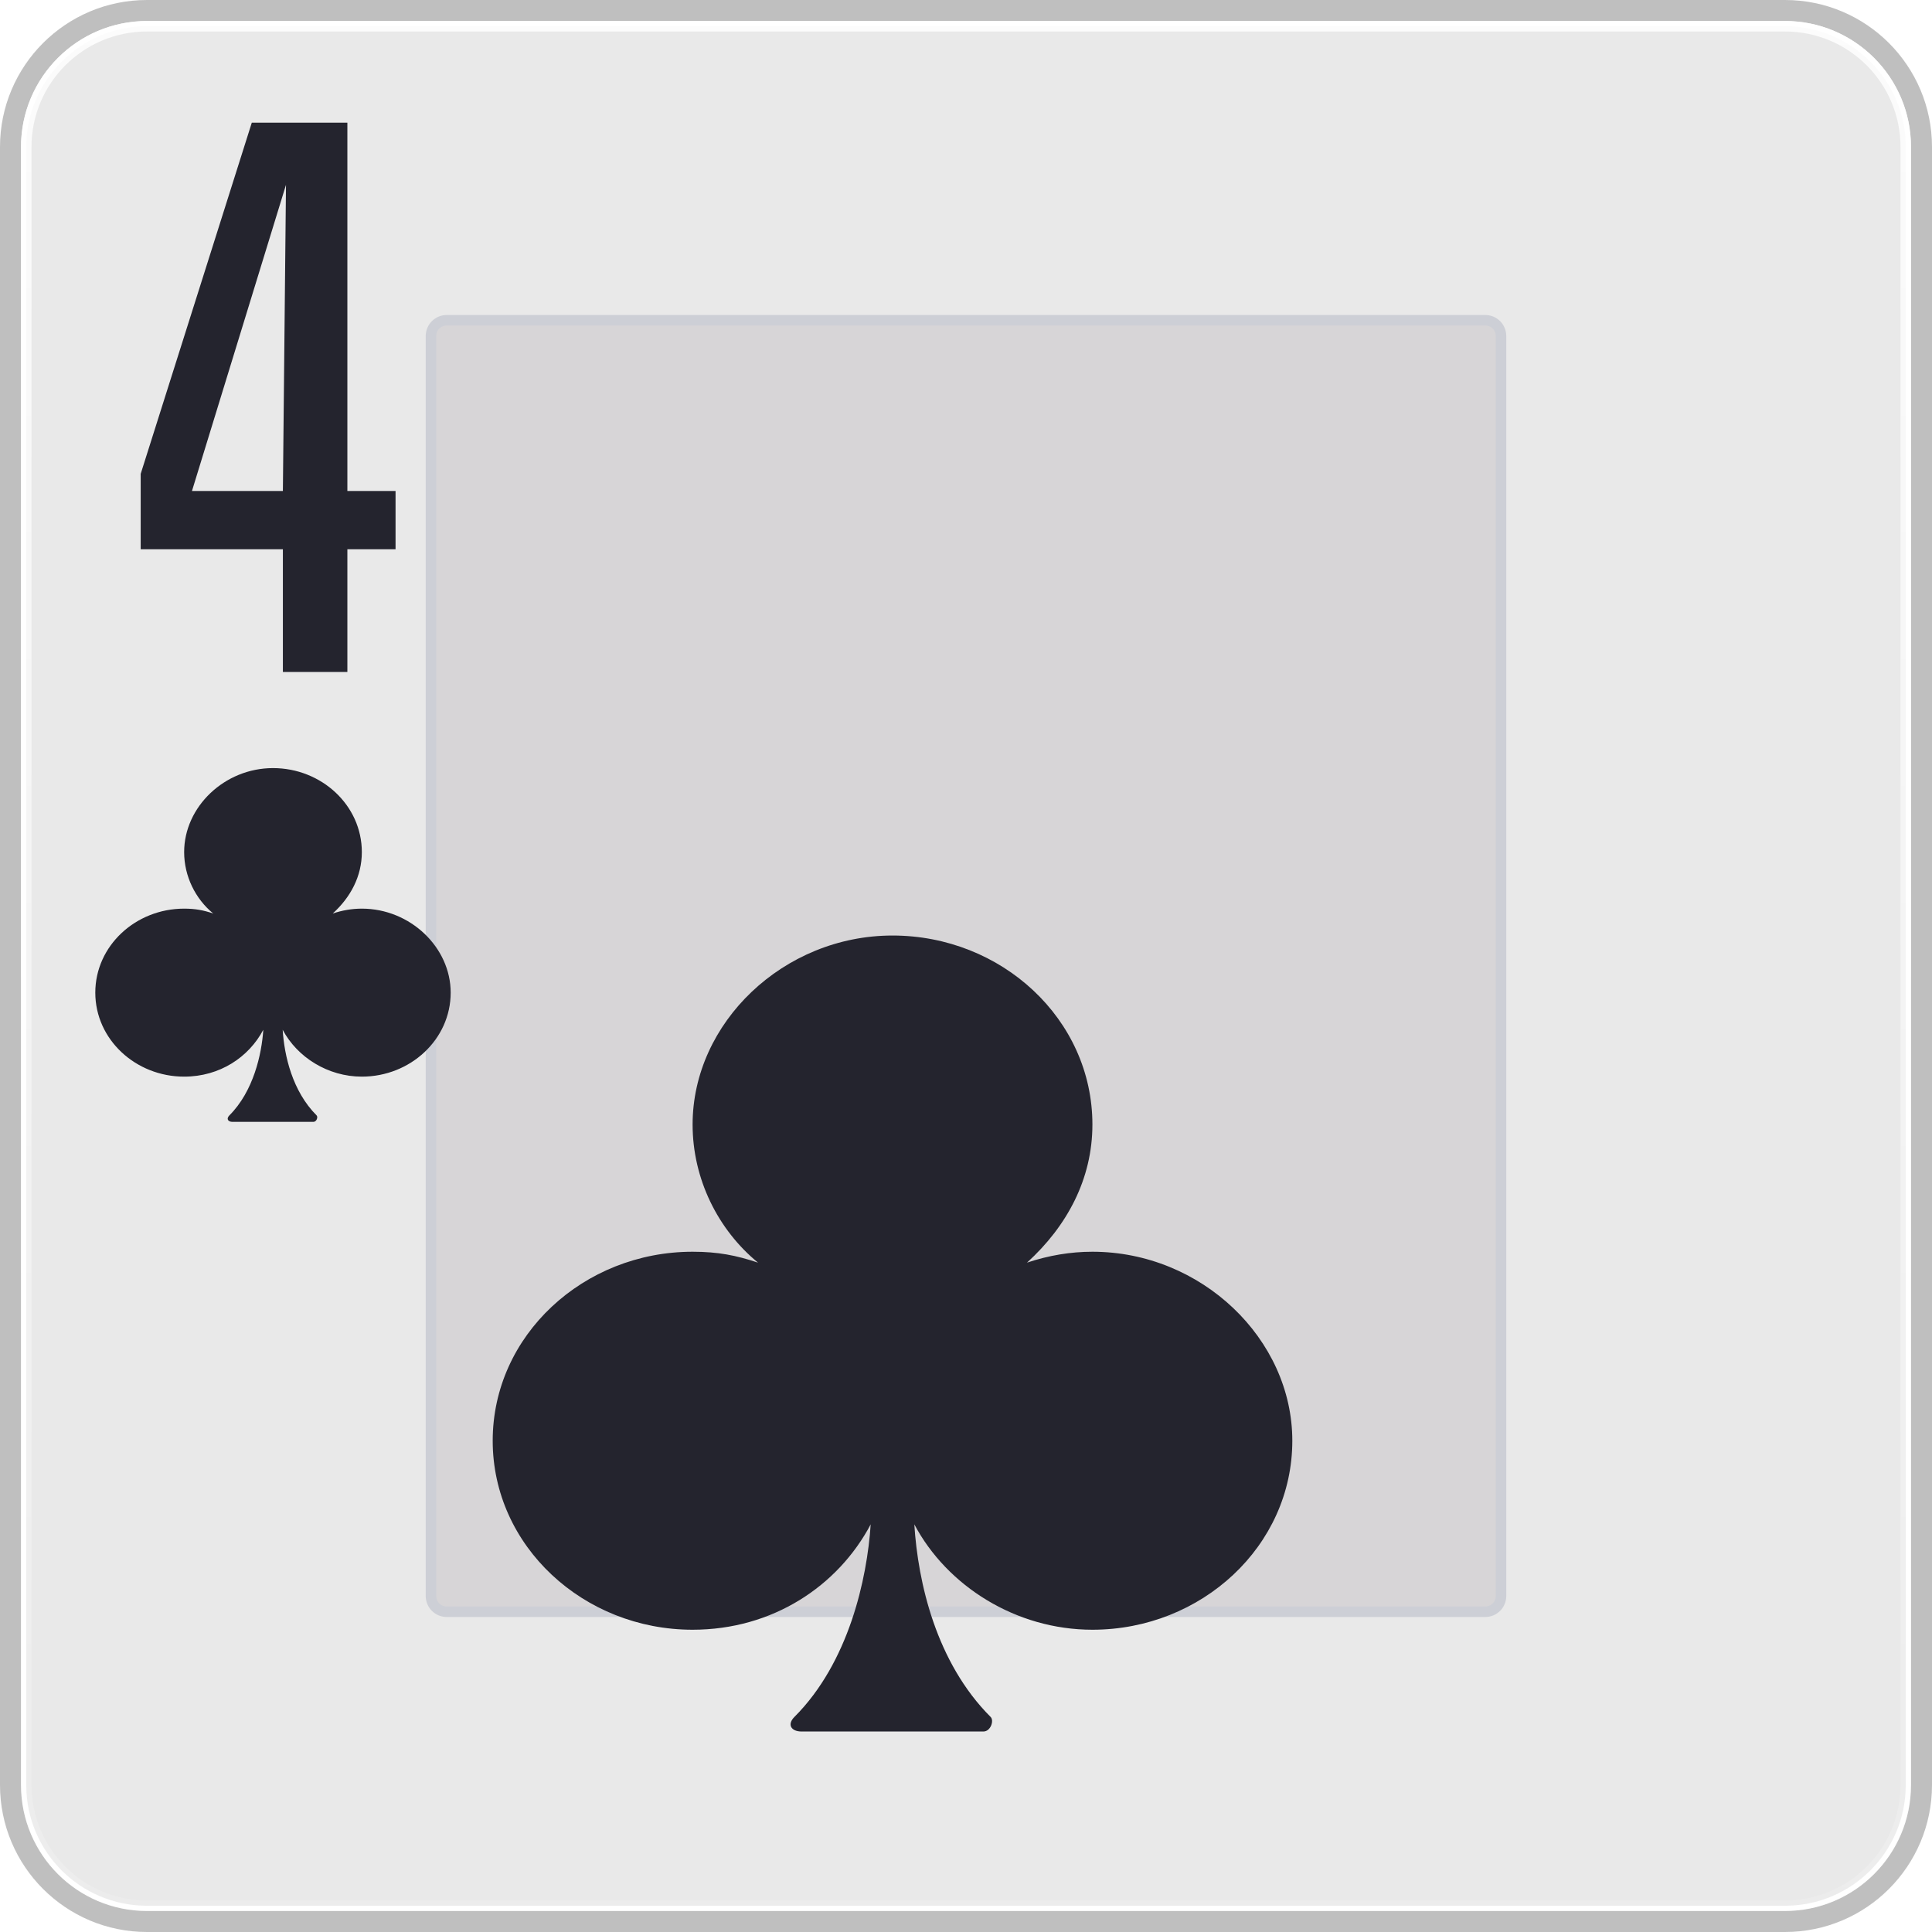
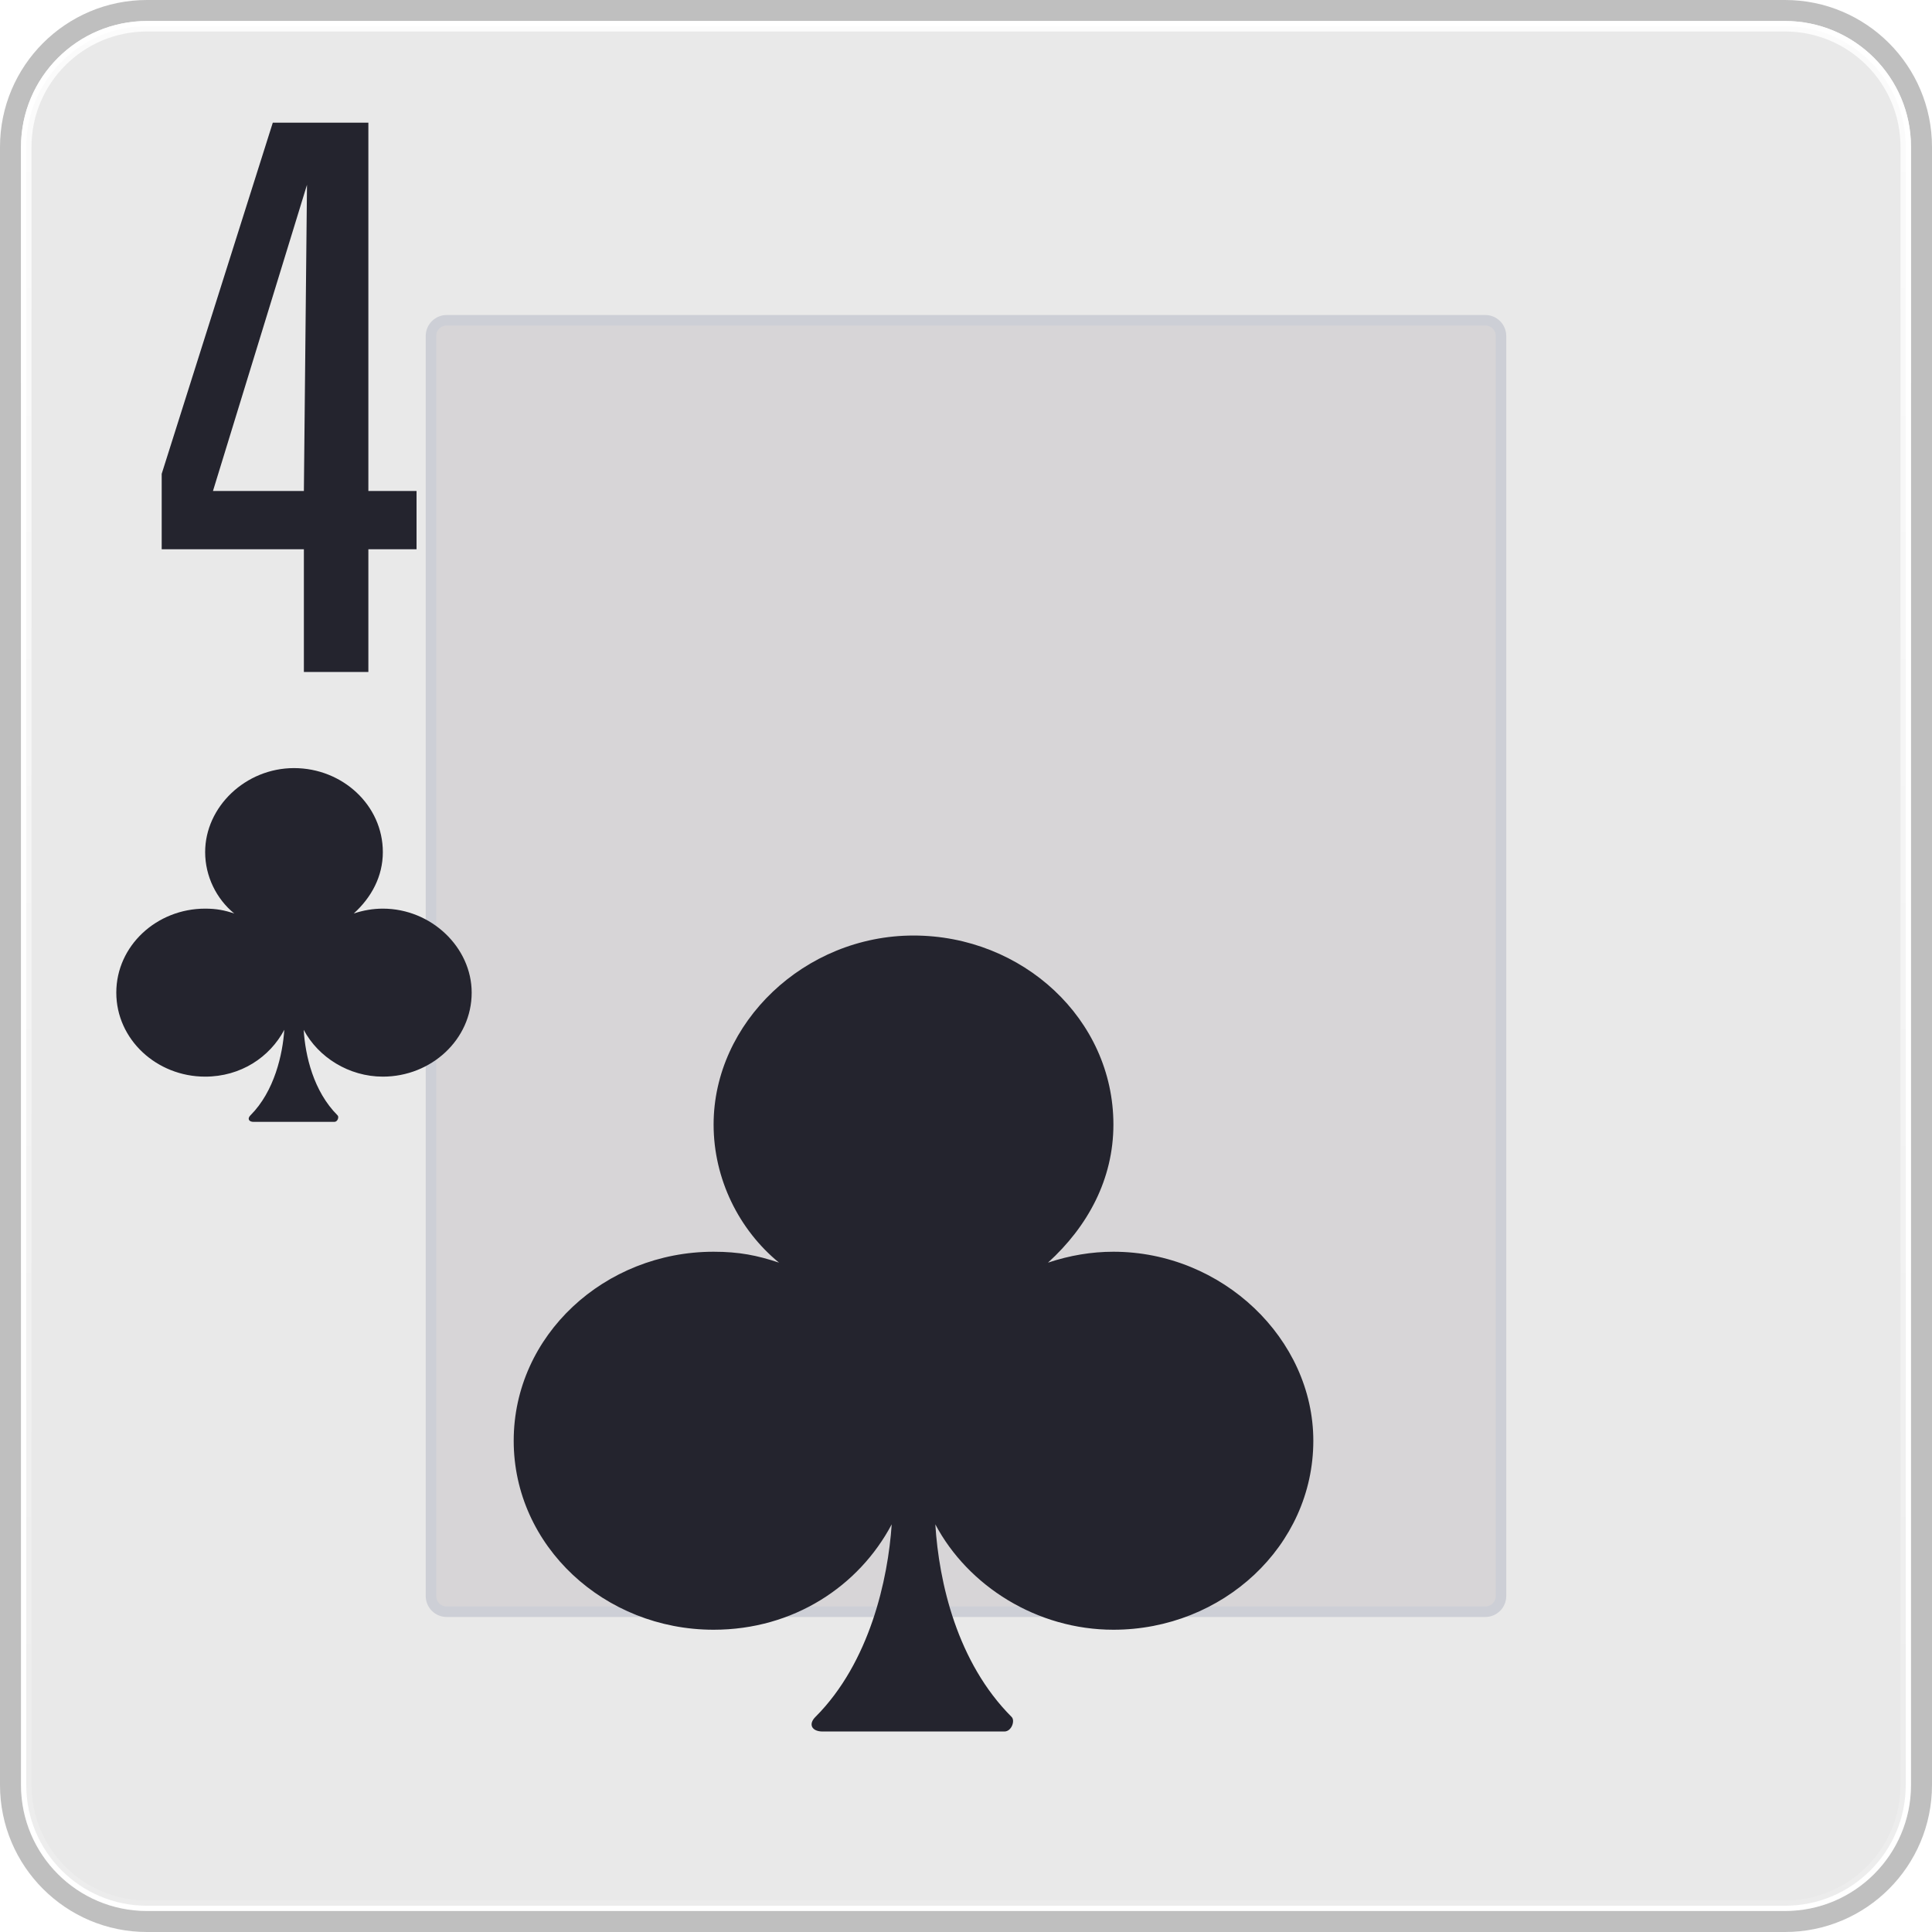
<svg xmlns="http://www.w3.org/2000/svg" width="184" height="184" viewBox="0 0 184 184" fill="none">
  <rect x="1" y="1" width="182" height="182" rx="13" stroke="black" stroke-opacity="0.25" stroke-width="2" />
  <rect x="2.5" y="2.5" width="179" height="179" rx="11.5" fill="#E9E9E9" stroke="url(#paint0_linear_324_104533)" />
  <rect x="41.045" y="30.5" width="101.909" height="123" rx="1.5" fill="#D7D5D7" stroke="#CDCFD6" />
-   <path d="M104.039 119.213C101.962 119.213 99.885 119.559 97.808 120.252C101.616 116.79 104.039 112.29 104.039 107.098C104.039 97.059 95.385 89.098 85.001 89.098C74.616 89.098 65.962 97.405 65.962 107.098C65.962 112.29 68.385 117.136 72.193 120.252C70.116 119.559 68.385 119.213 65.962 119.213C55.578 119.213 46.924 127.175 46.924 137.213C46.924 147.252 55.578 155.213 65.962 155.213C73.578 155.213 79.808 151.059 82.924 145.175C82.578 150.367 80.847 158.328 75.655 163.521C74.962 164.213 75.308 164.905 76.347 164.905H85.001H93.655C94.347 164.905 94.693 163.867 94.347 163.521C89.155 158.328 87.424 150.713 87.078 145.175C90.193 151.059 96.77 155.213 104.039 155.213C114.424 155.213 123.078 147.252 123.078 137.213C123.078 127.521 114.424 119.213 104.039 119.213Z" fill="#24242E" />
-   <path d="M34.461 86.537C33.538 86.537 32.615 86.691 31.692 86.999C33.384 85.46 34.461 83.46 34.461 81.152C34.461 76.691 30.615 73.152 25.999 73.152C21.384 73.152 17.538 76.845 17.538 81.152C17.538 83.46 18.615 85.614 20.307 86.999C19.384 86.691 18.615 86.537 17.538 86.537C12.922 86.537 9.076 90.075 9.076 94.537C9.076 98.999 12.922 102.537 17.538 102.537C20.922 102.537 23.692 100.691 25.076 98.075C24.922 100.383 24.153 103.922 21.845 106.229C21.538 106.537 21.692 106.845 22.153 106.845H25.999H29.845C30.153 106.845 30.307 106.383 30.153 106.229C27.845 103.922 27.076 100.537 26.922 98.075C28.307 100.691 31.23 102.537 34.461 102.537C39.076 102.537 42.922 98.999 42.922 94.537C42.922 90.229 39.076 86.537 34.461 86.537Z" fill="#24242E" />
-   <path d="M33.083 52.308V64H26.941V52.308H13.399V45.13L23.981 11.682H33.083V46.758H37.671V52.308H33.083ZM18.283 46.758H26.941L27.237 17.602L18.283 46.758Z" fill="#24242E" />
+   <path d="M106.039 119.213C103.962 119.213 101.885 119.559 99.808 120.252C103.616 116.79 106.039 112.29 106.039 107.098C106.039 97.059 97.385 89.098 87.001 89.098C76.616 89.098 67.962 97.405 67.962 107.098C67.962 112.29 70.385 117.136 74.193 120.252C72.116 119.559 70.385 119.213 67.962 119.213C57.578 119.213 48.924 127.175 48.924 137.213C48.924 147.252 57.578 155.213 67.962 155.213C75.578 155.213 81.808 151.059 84.924 145.175C84.578 150.367 82.847 158.328 77.655 163.521C76.962 164.213 77.308 164.905 78.347 164.905H87.001H95.655C96.347 164.905 96.693 163.867 96.347 163.521C91.155 158.328 89.424 150.713 89.078 145.175C92.193 151.059 98.77 155.213 106.039 155.213C116.424 155.213 125.078 147.252 125.078 137.213C125.078 127.521 116.424 119.213 106.039 119.213Z" fill="#24242E" />
+   <path d="M36.461 86.537C35.538 86.537 34.615 86.691 33.692 86.999C35.384 85.46 36.461 83.46 36.461 81.152C36.461 76.691 32.615 73.152 27.999 73.152C23.384 73.152 19.538 76.845 19.538 81.152C19.538 83.46 20.615 85.614 22.307 86.999C21.384 86.691 20.615 86.537 19.538 86.537C14.922 86.537 11.076 90.075 11.076 94.537C11.076 98.999 14.922 102.537 19.538 102.537C22.922 102.537 25.692 100.691 27.076 98.075C26.922 100.383 26.153 103.922 23.845 106.229C23.538 106.537 23.692 106.845 24.153 106.845H27.999H31.845C32.153 106.845 32.307 106.383 32.153 106.229C29.845 103.922 29.076 100.537 28.922 98.075C30.307 100.691 33.23 102.537 36.461 102.537C41.076 102.537 44.922 98.999 44.922 94.537C44.922 90.229 41.076 86.537 36.461 86.537Z" fill="#24242E" />
+   <path d="M35.083 52.308V64H28.941V52.308H15.399V45.13L25.981 11.682H35.083V46.758H39.671V52.308H35.083ZM20.283 46.758H28.941L29.237 17.602L20.283 46.758Z" fill="#24242E" />
  <defs>
    <linearGradient id="paint0_linear_324_104533" x1="92" y1="2" x2="92" y2="182" gradientUnits="userSpaceOnUse">
      <stop stop-color="white" stop-opacity="0.85" />
      <stop offset="1" stop-color="white" stop-opacity="0.15" />
    </linearGradient>
  </defs>
</svg>
